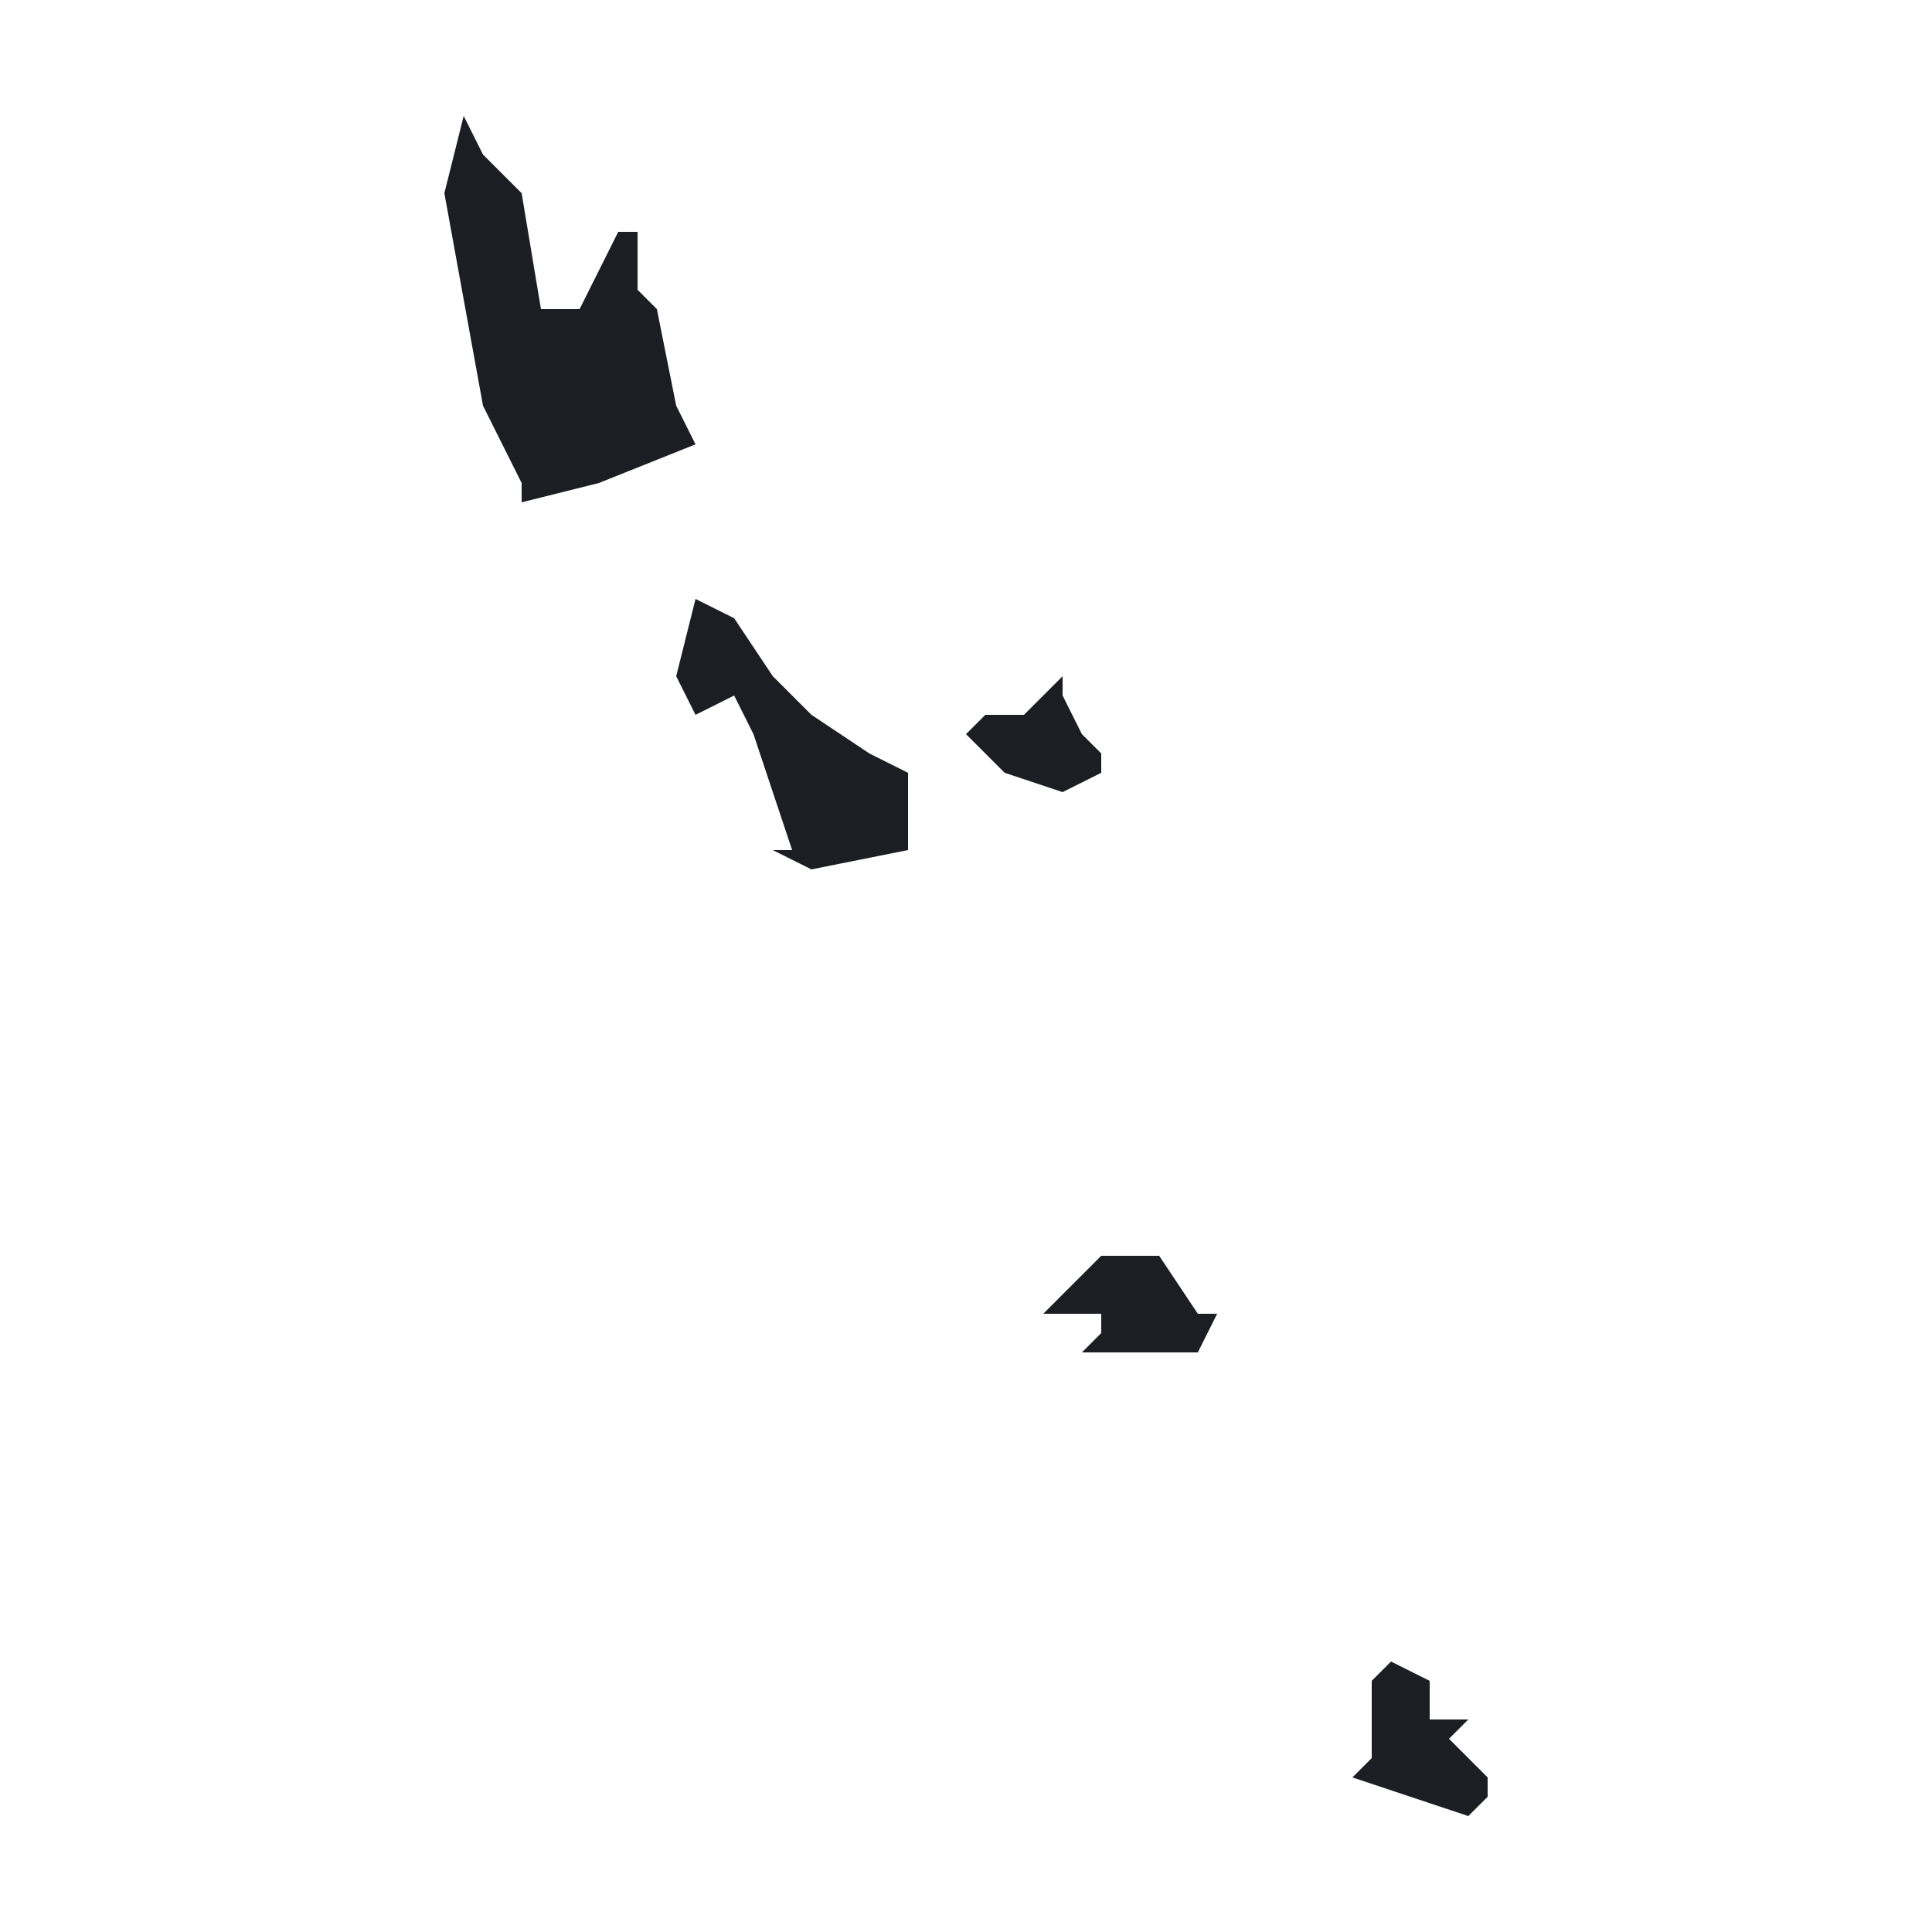
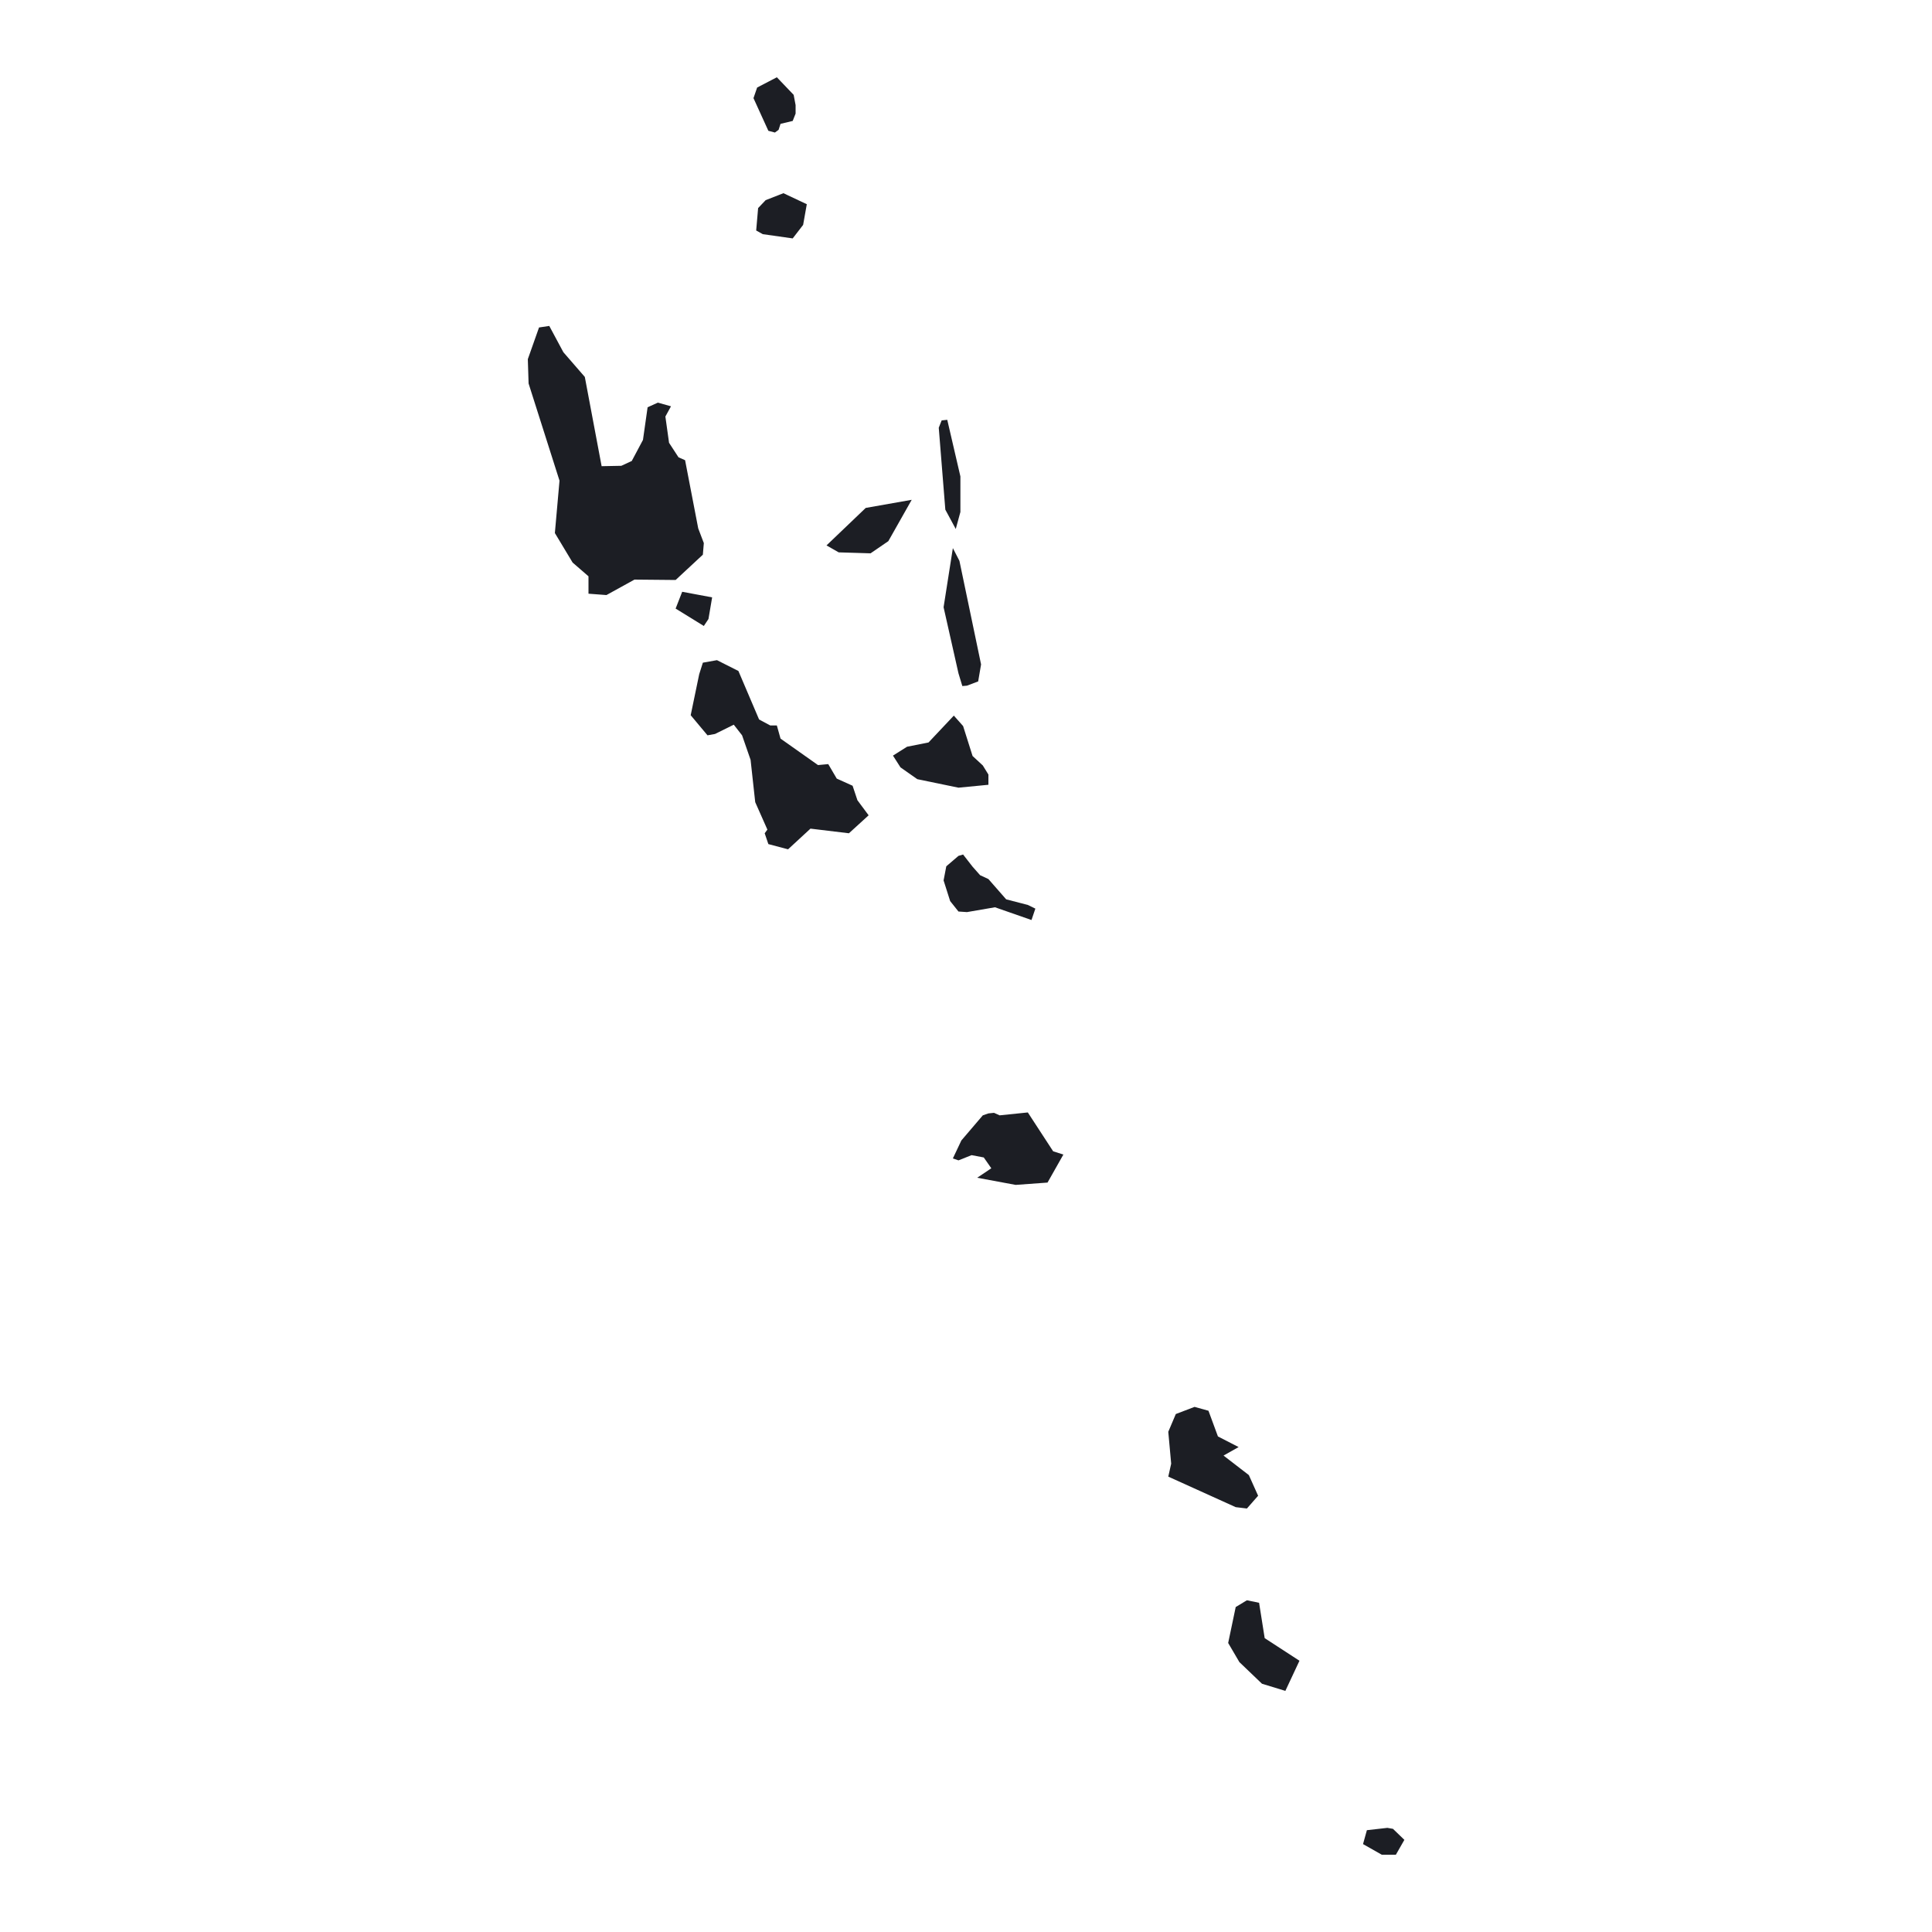
<svg xmlns="http://www.w3.org/2000/svg" viewBox="0 0 100 100">
  <rect width="100" height="100" fill="#ffffff" />
-   <path d="M27,10L28,16L30,16L32,12L33,12L33,15L34,16L35,21L36,23L31,25L27,26L27,25L25,21L23,10L24,6L25,8L27,10ZM40,35L41,36L42,37L45,39L47,40L47,41L47,44L42,45L40,44L41,44L39,38L38,36L36,37L35,35L36,31L38,32L40,35ZM77,93L76,94L76,94L70,92L71,91L71,88L71,87L72,86L74,87L74,89L76,89L75,90L77,92L77,93ZM60,65L62,68L63,68L62,70L59,70L56,70L57,69L57,68L56,68L55,68L54,68L55,67L57,65L57,65L58,65L58,65L60,65ZM57,40L55,41L52,40L51,39L50,38L51,37L53,37L55,35L55,36L56,38L57,39L57,40L57,40Z" fill="#1c1e24" fill-rule="evenodd" />
+   <path d="M30.27,19.51L31.14,24.13L32.16,24.11L32.70,23.86L33.28,22.77L33.52,21.08L34.05,20.84L34.73,21.03L34.44,21.56L34.63,22.92L35.12,23.67L35.46,23.82L36.14,27.35L36.43,28.11L36.38,28.71L34.97,30.02L32.84,30.00L31.39,30.80L30.46,30.73L30.46,29.83L29.64,29.12L28.72,27.59L28.96,24.88L27.36,19.85L27.32,18.59L27.90,16.95L28.43,16.87L29.16,18.23ZM39.29,37.24L39.87,37.55L40.21,37.55L40.40,38.23L42.34,39.60L42.87,39.55L43.31,40.30L44.13,40.67L44.38,41.42L44.96,42.20L43.94,43.13L41.95,42.89L40.79,43.96L39.77,43.69L39.58,43.13L39.72,42.94L39.09,41.52L38.85,39.33L38.41,38.06L37.98,37.51L37.01,37.99L36.62,38.06L35.75,37.02L36.19,34.90L36.38,34.30L37.11,34.17L38.22,34.73ZM53.20,46.84L53.59,47.03L53.39,47.62L51.50,46.96L50.05,47.21L49.61,47.18L49.18,46.64L48.84,45.57L48.98,44.84L49.61,44.30L49.85,44.23L50.34,44.86L50.73,45.30L51.16,45.50L52.08,46.55ZM51.16,40.62L49.61,40.77L47.48,40.33L46.61,39.72L46.22,39.11L46.95,38.65L48.06,38.43L49.37,37.04L49.85,37.58L50.34,39.13L50.87,39.62L51.16,40.09ZM53.20,57.58L54.51,59.59L55.04,59.76L54.22,61.21L52.57,61.33L50.58,60.96L51.31,60.47L50.92,59.91L50.29,59.79L49.61,60.06L49.32,59.96L49.76,59.03L50.87,57.73L51.16,57.63L51.45,57.60L51.74,57.73ZM45.98,28.01L45.06,28.64L43.41,28.59L42.78,28.23L44.81,26.29L47.19,25.87ZM50.05,35.49L49.81,35.51L49.61,34.85L48.84,31.43L49.32,28.37L49.66,29.03L50.78,34.39L50.63,35.27ZM49.71,26.50L49.47,27.38L48.93,26.38L48.59,22.14L48.74,21.76L49.03,21.73L49.71,24.66ZM36.67,32.04L36.43,32.40L34.97,31.50L35.31,30.63L36.86,30.92ZM41.57,11.64L41.03,12.34L39.48,12.12L39.14,11.93L39.24,10.77L39.63,10.36L40.55,10.00L41.76,10.57ZM40.30,6.72L40.11,6.86L39.77,6.77L39.00,5.08L39.19,4.53L40.21,4L41.08,4.91L41.18,5.44L41.18,5.88L41.03,6.26L40.40,6.41ZM72.69,95.23L72.25,96L71.52,96L70.55,95.45L70.75,94.73L71.81,94.61L72.10,94.66ZM67.26,85.96L66.53,87.52L65.32,87.15L64.15,86.03L63.57,85.04L63.96,83.18L64.54,82.83L65.17,82.96L65.46,84.79ZM65.12,77.42L64.54,78.08L63.96,78.01L60.47,76.43L60.62,75.76L60.47,74.11L60.86,73.19L61.83,72.82L62.55,73.02L63.04,74.35L64.11,74.90L63.33,75.34L64.64,76.35Z" fill="#1c1e24" fill-rule="evenodd" />
</svg>
